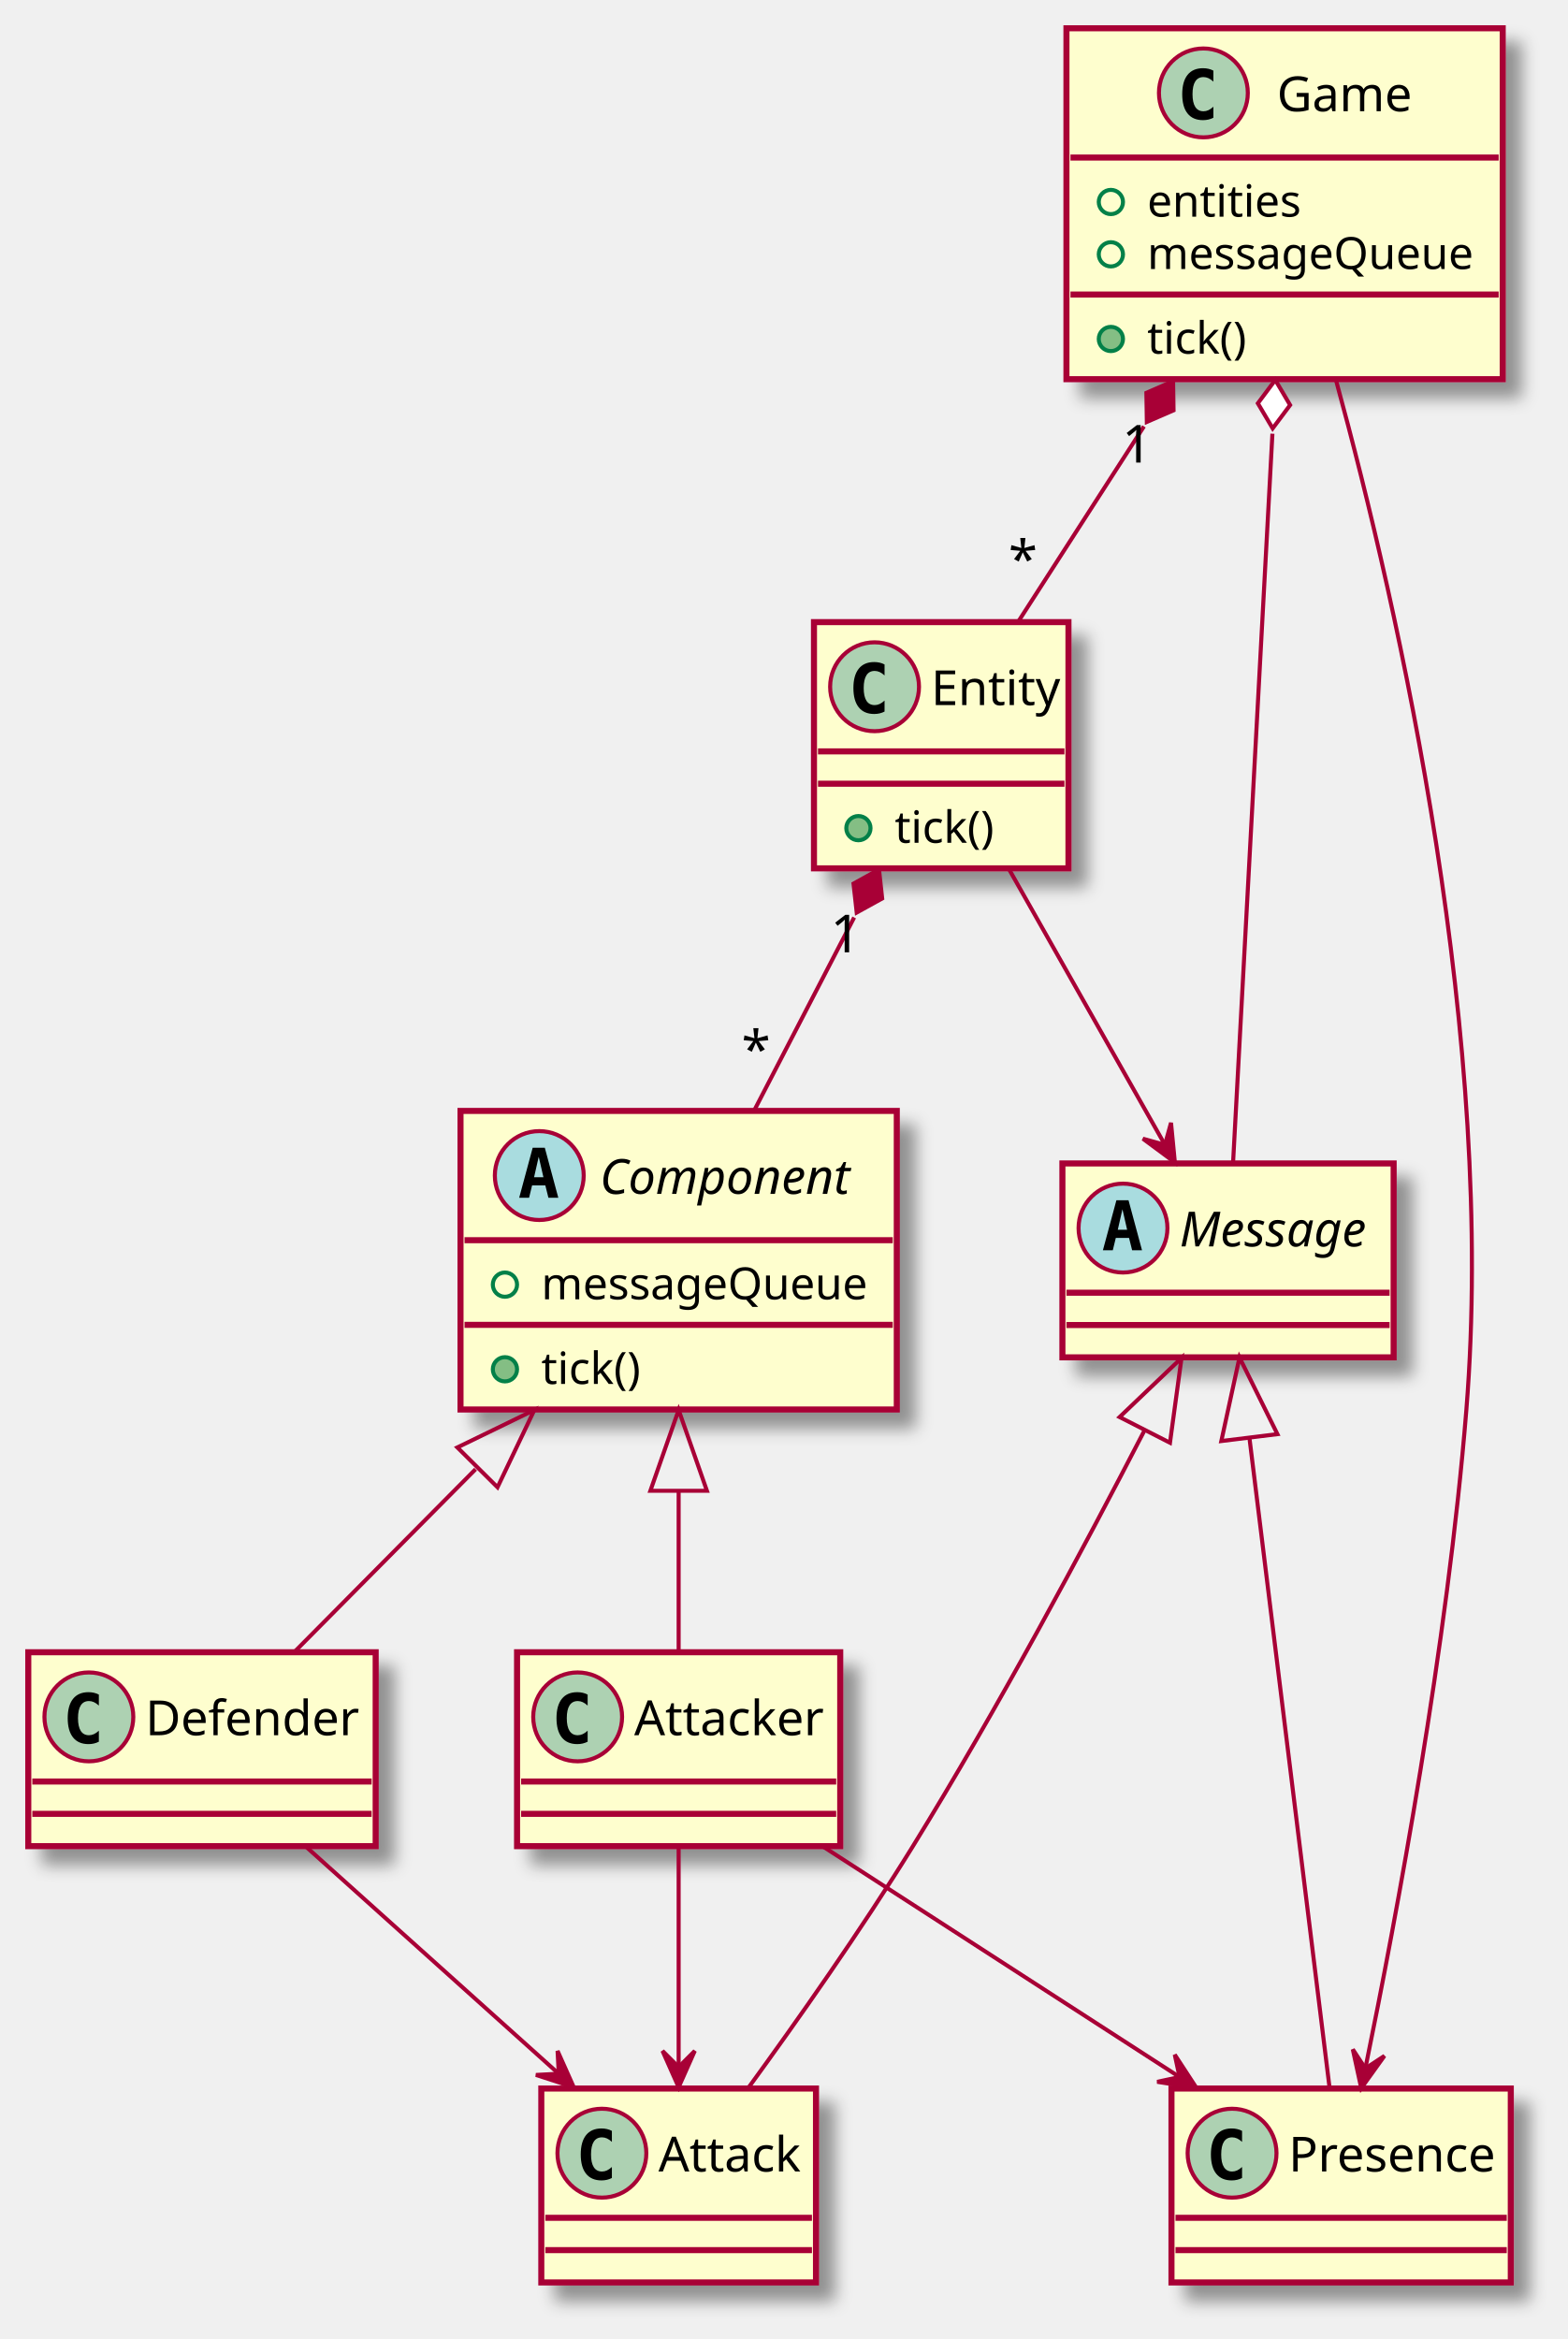
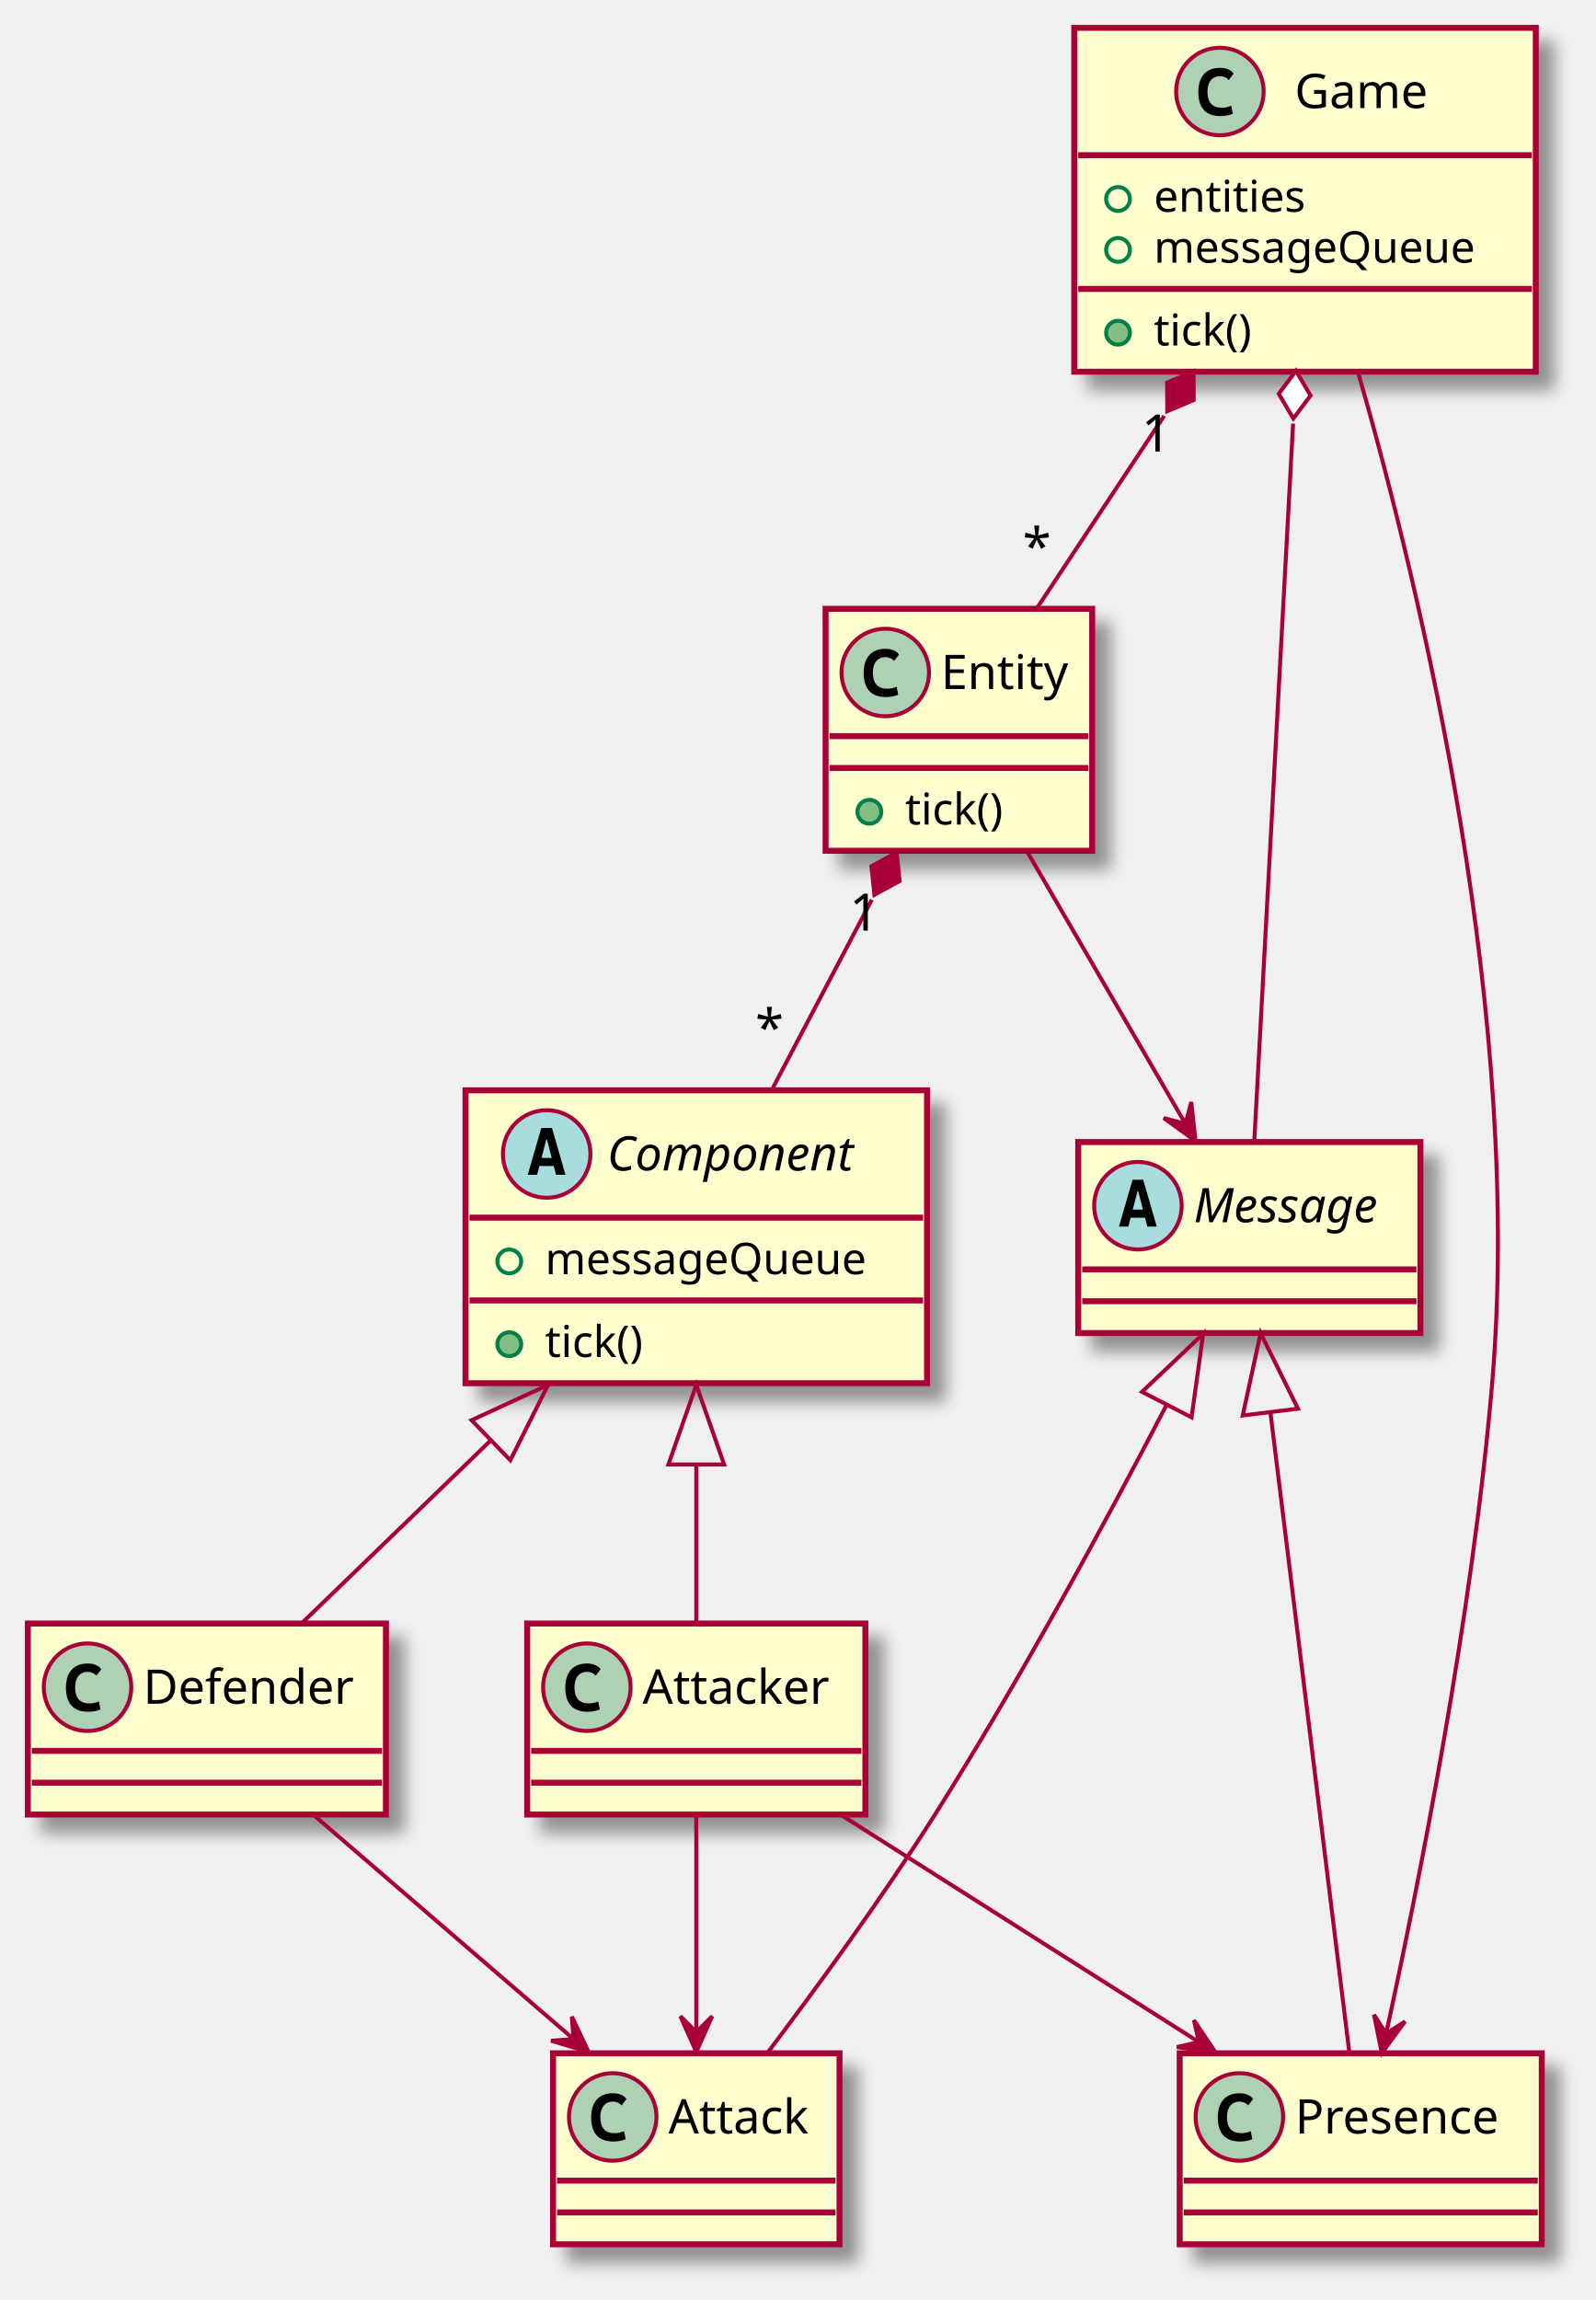
- <svg xmlns="http://www.w3.org/2000/svg" contentScriptType="application/ecmascript" contentStyleType="text/css" height="579px" preserveAspectRatio="none" style="width:388px;height:579px;background:#FFFFFF;" version="1.1" viewBox="0 0 388 579" width="388px" zoomAndPan="magnify">
+ <svg xmlns="http://www.w3.org/2000/svg" contentScriptType="application/ecmascript" contentStyleType="text/css" height="578px" preserveAspectRatio="none" style="width:401px;height:578px;" version="1.1" viewBox="0 0 401 578" width="401px" zoomAndPan="magnify">
  <defs>
    <filter height="300%" id="f1jtfks5a84w21" width="300%" x="-1" y="-1">
      <feGaussianBlur result="blurOut" stdDeviation="2.0" />
      <feColorMatrix in="blurOut" result="blurOut2" type="matrix" values="0 0 0 0 0 0 0 0 0 0 0 0 0 0 0 0 0 0 .4 0" />
      <feOffset dx="4.0" dy="4.0" in="blurOut2" result="blurOut3" />
      <feBlend in="SourceGraphic" in2="blurOut3" mode="normal" />
    </filter>
  </defs>
  <g>
-     <rect codeLine="1" fill="#FEFECE" filter="url(#f1jtfks5a84w21)" height="60.955" id="Entity" style="stroke:#A80036;stroke-width:1.5;" width="63" x="201.5" y="154" />
-     <ellipse cx="216.5" cy="170" fill="#ADD1B2" rx="11" ry="11" style="stroke:#A80036;stroke-width:1.0;" />
-     <path d="M218.973,176.143 Q218.392,176.442 217.753,176.591 Q217.114,176.741 216.408,176.741 Q213.901,176.741 212.582,175.089 Q211.262,173.437 211.262,170.316 Q211.262,167.186 212.582,165.535 Q213.901,163.883 216.408,163.883 Q217.114,163.883 217.761,164.032 Q218.409,164.182 218.973,164.481 L218.973,167.203 Q218.342,166.622 217.749,166.352 Q217.155,166.083 216.524,166.083 Q215.18,166.083 214.495,167.149 Q213.81,168.216 213.81,170.316 Q213.81,172.408 214.495,173.474 Q215.18,174.541 216.524,174.541 Q217.155,174.541 217.749,174.271 Q218.342,174.001 218.973,173.42 Z " fill="#000000" />
-     <text fill="#000000" font-family="sans-serif" font-size="12" lengthAdjust="spacing" textLength="31" x="230.5" y="174.535">Entity</text>
-     <line style="stroke:#A80036;stroke-width:1.5;" x1="202.5" x2="263.5" y1="186" y2="186" />
-     <line style="stroke:#A80036;stroke-width:1.5;" x1="202.5" x2="263.5" y1="194" y2="194" />
-     <ellipse cx="212.5" cy="205" fill="#84BE84" rx="3" ry="3" style="stroke:#038048;stroke-width:1.0;" />
-     <text fill="#000000" font-family="sans-serif" font-size="11" lengthAdjust="spacing" textLength="27" x="221.5" y="208.635">tick()</text>
-     <rect codeLine="4" fill="#FEFECE" filter="url(#f1jtfks5a84w21)" height="73.91" id="Component" style="stroke:#A80036;stroke-width:1.5;" width="108" x="114" y="275" />
-     <ellipse cx="133.5" cy="291" fill="#A9DCDF" rx="11" ry="11" style="stroke:#A80036;stroke-width:1.0;" />
-     <path d="M133.363,286.348 L132.209,291.42 L134.525,291.42 Z M131.869,284.107 L134.866,284.107 L138.211,296.5 L135.762,296.5 L134.999,293.437 L131.72,293.437 L130.973,296.5 L128.524,296.5 Z " fill="#000000" />
-     <text fill="#000000" font-family="sans-serif" font-size="12" font-style="italic" lengthAdjust="spacing" textLength="66" x="148.5" y="295.535">Component</text>
-     <line style="stroke:#A80036;stroke-width:1.5;" x1="115" x2="221" y1="307" y2="307" />
-     <ellipse cx="125" cy="318" rx="3" ry="3" style="stroke:#038048;stroke-width:1.0;fill:none;" />
-     <text fill="#000000" font-family="sans-serif" font-size="11" lengthAdjust="spacing" textLength="82" x="134" y="321.635">messageQueue</text>
-     <line style="stroke:#A80036;stroke-width:1.5;" x1="115" x2="221" y1="327.955" y2="327.955" />
-     <ellipse cx="125" cy="338.955" fill="#84BE84" rx="3" ry="3" style="stroke:#038048;stroke-width:1.0;" />
-     <text fill="#000000" font-family="sans-serif" font-size="11" lengthAdjust="spacing" textLength="27" x="134" y="342.59">tick()</text>
-     <rect codeLine="9" fill="#FEFECE" filter="url(#f1jtfks5a84w21)" height="86.865" id="Game" style="stroke:#A80036;stroke-width:1.5;" width="108" x="264" y="7" />
-     <ellipse cx="297.9" cy="23" fill="#ADD1B2" rx="11" ry="11" style="stroke:#A80036;stroke-width:1.0;" />
-     <path d="M300.373,29.143 Q299.792,29.442 299.153,29.591 Q298.514,29.741 297.808,29.741 Q295.301,29.741 293.981,28.089 Q292.662,26.437 292.662,23.316 Q292.662,20.186 293.981,18.535 Q295.301,16.883 297.808,16.883 Q298.514,16.883 299.161,17.032 Q299.809,17.182 300.373,17.48 L300.373,20.203 Q299.742,19.622 299.149,19.352 Q298.555,19.082 297.924,19.082 Q296.58,19.082 295.895,20.149 Q295.21,21.216 295.21,23.316 Q295.21,25.408 295.895,26.474 Q296.58,27.541 297.924,27.541 Q298.555,27.541 299.149,27.271 Q299.742,27.002 300.373,26.42 Z " fill="#000000" />
-     <text fill="#000000" font-family="sans-serif" font-size="12" lengthAdjust="spacing" textLength="34" x="316.1" y="27.535">Game</text>
-     <line style="stroke:#A80036;stroke-width:1.5;" x1="265" x2="371" y1="39" y2="39" />
-     <ellipse cx="275" cy="50" rx="3" ry="3" style="stroke:#038048;stroke-width:1.0;fill:none;" />
-     <text fill="#000000" font-family="sans-serif" font-size="11" lengthAdjust="spacing" textLength="39" x="284" y="53.635">entities</text>
-     <ellipse cx="275" cy="62.955" rx="3" ry="3" style="stroke:#038048;stroke-width:1.0;fill:none;" />
-     <text fill="#000000" font-family="sans-serif" font-size="11" lengthAdjust="spacing" textLength="82" x="284" y="66.59">messageQueue</text>
-     <line style="stroke:#A80036;stroke-width:1.5;" x1="265" x2="371" y1="72.91" y2="72.91" />
-     <ellipse cx="275" cy="83.91" fill="#84BE84" rx="3" ry="3" style="stroke:#038048;stroke-width:1.0;" />
-     <text fill="#000000" font-family="sans-serif" font-size="11" lengthAdjust="spacing" textLength="27" x="284" y="87.545">tick()</text>
-     <rect fill="#FEFECE" filter="url(#f1jtfks5a84w21)" height="48" id="Attacker" style="stroke:#A80036;stroke-width:1.5;" width="80" x="128" y="409" />
-     <ellipse cx="143" cy="425" fill="#ADD1B2" rx="11" ry="11" style="stroke:#A80036;stroke-width:1.0;" />
-     <path d="M145.473,431.143 Q144.892,431.442 144.253,431.591 Q143.614,431.741 142.908,431.741 Q140.401,431.741 139.082,430.089 Q137.762,428.437 137.762,425.316 Q137.762,422.187 139.082,420.535 Q140.401,418.883 142.908,418.883 Q143.614,418.883 144.261,419.032 Q144.909,419.182 145.473,419.481 L145.473,422.203 Q144.842,421.622 144.249,421.352 Q143.655,421.082 143.024,421.082 Q141.68,421.082 140.995,422.149 Q140.31,423.216 140.31,425.316 Q140.31,427.408 140.995,428.474 Q141.68,429.541 143.024,429.541 Q143.655,429.541 144.249,429.271 Q144.842,429.002 145.473,428.42 Z " fill="#000000" />
-     <text fill="#000000" font-family="sans-serif" font-size="12" lengthAdjust="spacing" textLength="48" x="157" y="429.535">Attacker</text>
-     <line style="stroke:#A80036;stroke-width:1.5;" x1="129" x2="207" y1="441" y2="441" />
-     <line style="stroke:#A80036;stroke-width:1.5;" x1="129" x2="207" y1="449" y2="449" />
-     <rect fill="#FEFECE" filter="url(#f1jtfks5a84w21)" height="48" id="Defender" style="stroke:#A80036;stroke-width:1.5;" width="86" x="7" y="409" />
-     <ellipse cx="22" cy="425" fill="#ADD1B2" rx="11" ry="11" style="stroke:#A80036;stroke-width:1.0;" />
-     <path d="M24.473,431.143 Q23.892,431.442 23.253,431.591 Q22.614,431.741 21.908,431.741 Q19.401,431.741 18.081,430.089 Q16.762,428.437 16.762,425.316 Q16.762,422.187 18.081,420.535 Q19.401,418.883 21.908,418.883 Q22.614,418.883 23.261,419.032 Q23.909,419.182 24.473,419.481 L24.473,422.203 Q23.842,421.622 23.249,421.352 Q22.655,421.082 22.024,421.082 Q20.68,421.082 19.995,422.149 Q19.31,423.216 19.31,425.316 Q19.31,427.408 19.995,428.474 Q20.68,429.541 22.024,429.541 Q22.655,429.541 23.249,429.271 Q23.842,429.002 24.473,428.42 Z " fill="#000000" />
-     <text fill="#000000" font-family="sans-serif" font-size="12" lengthAdjust="spacing" textLength="54" x="36" y="429.535">Defender</text>
-     <line style="stroke:#A80036;stroke-width:1.5;" x1="8" x2="92" y1="441" y2="441" />
-     <line style="stroke:#A80036;stroke-width:1.5;" x1="8" x2="92" y1="449" y2="449" />
-     <rect codeLine="20" fill="#FEFECE" filter="url(#f1jtfks5a84w21)" height="48" id="Message" style="stroke:#A80036;stroke-width:1.5;" width="82" x="263" y="288" />
-     <ellipse cx="278" cy="304" fill="#A9DCDF" rx="11" ry="11" style="stroke:#A80036;stroke-width:1.0;" />
-     <path d="M277.863,299.348 L276.709,304.42 L279.025,304.42 Z M276.369,297.107 L279.366,297.107 L282.711,309.5 L280.262,309.5 L279.498,306.437 L276.22,306.437 L275.473,309.5 L273.024,309.5 Z " fill="#000000" />
-     <text fill="#000000" font-family="sans-serif" font-size="12" font-style="italic" lengthAdjust="spacing" textLength="50" x="292" y="308.535">Message</text>
-     <line style="stroke:#A80036;stroke-width:1.5;" x1="264" x2="344" y1="320" y2="320" />
-     <line style="stroke:#A80036;stroke-width:1.5;" x1="264" x2="344" y1="328" y2="328" />
-     <rect fill="#FEFECE" filter="url(#f1jtfks5a84w21)" height="48" id="Attack" style="stroke:#A80036;stroke-width:1.5;" width="68" x="134" y="517" />
-     <ellipse cx="149" cy="533" fill="#ADD1B2" rx="11" ry="11" style="stroke:#A80036;stroke-width:1.0;" />
-     <path d="M151.473,539.143 Q150.892,539.442 150.253,539.591 Q149.614,539.741 148.908,539.741 Q146.401,539.741 145.082,538.089 Q143.762,536.437 143.762,533.316 Q143.762,530.187 145.082,528.535 Q146.401,526.883 148.908,526.883 Q149.614,526.883 150.261,527.032 Q150.909,527.182 151.473,527.481 L151.473,530.203 Q150.842,529.622 150.249,529.352 Q149.655,529.082 149.024,529.082 Q147.68,529.082 146.995,530.149 Q146.31,531.216 146.31,533.316 Q146.31,535.408 146.995,536.474 Q147.68,537.541 149.024,537.541 Q149.655,537.541 150.249,537.271 Q150.842,537.001 151.473,536.42 Z " fill="#000000" />
-     <text fill="#000000" font-family="sans-serif" font-size="12" lengthAdjust="spacing" textLength="36" x="163" y="537.535">Attack</text>
-     <line style="stroke:#A80036;stroke-width:1.5;" x1="135" x2="201" y1="549" y2="549" />
-     <line style="stroke:#A80036;stroke-width:1.5;" x1="135" x2="201" y1="557" y2="557" />
-     <rect fill="#FEFECE" filter="url(#f1jtfks5a84w21)" height="48" id="Presence" style="stroke:#A80036;stroke-width:1.5;" width="84" x="290" y="517" />
-     <ellipse cx="305" cy="533" fill="#ADD1B2" rx="11" ry="11" style="stroke:#A80036;stroke-width:1.0;" />
-     <path d="M307.473,539.143 Q306.892,539.442 306.253,539.591 Q305.614,539.741 304.908,539.741 Q302.401,539.741 301.082,538.089 Q299.762,536.437 299.762,533.316 Q299.762,530.187 301.082,528.535 Q302.401,526.883 304.908,526.883 Q305.614,526.883 306.261,527.032 Q306.909,527.182 307.473,527.481 L307.473,530.203 Q306.842,529.622 306.249,529.352 Q305.655,529.082 305.024,529.082 Q303.68,529.082 302.995,530.149 Q302.31,531.216 302.31,533.316 Q302.31,535.408 302.995,536.474 Q303.68,537.541 305.024,537.541 Q305.655,537.541 306.249,537.271 Q306.842,537.001 307.473,536.42 Z " fill="#000000" />
-     <text fill="#000000" font-family="sans-serif" font-size="12" lengthAdjust="spacing" textLength="52" x="319" y="537.535">Presence</text>
-     <line style="stroke:#A80036;stroke-width:1.5;" x1="291" x2="373" y1="549" y2="549" />
-     <line style="stroke:#A80036;stroke-width:1.5;" x1="291" x2="373" y1="557" y2="557" />
-     <path codeLine="14" d="M168,369.07 C168,383.12 168,397.43 168,408.85 " fill="none" id="Component-backto-Attacker" style="stroke:#A80036;stroke-width:1.0;" />
-     <polygon fill="none" points="161,369.03,168,349.03,175,369.03,161,369.03" style="stroke:#A80036;stroke-width:1.0;" />
-     <path codeLine="15" d="M117.73,363.69 C102.14,379.41 85.72,395.97 72.95,408.85 " fill="none" id="Component-backto-Defender" style="stroke:#A80036;stroke-width:1.0;" />
-     <polygon fill="none" points="113.22,358.3,132.28,349.03,123.16,368.16,113.22,358.3" style="stroke:#A80036;stroke-width:1.0;" />
-     <path codeLine="16" d="M314.99,107.36 C311.95,163.56 307.43,247.51 305.25,287.8 " fill="none" id="Game-backto-Message" style="stroke:#A80036;stroke-width:1.0;" />
-     <polygon fill="#FFFFFF" points="315.7,94.06,311.383,99.836,315.054,106.043,319.371,100.267,315.7,94.06" style="stroke:#A80036;stroke-width:1.0;" />
-     <path codeLine="17" d="M249.83,215.24 C261.49,235.86 276.92,263.13 288.33,283.29 " fill="none" id="Entity-to-Message" style="stroke:#A80036;stroke-width:1.0;" />
-     <polygon fill="#A80036" points="290.84,287.74,289.889,277.937,288.378,283.388,282.927,281.877,290.84,287.74" style="stroke:#A80036;stroke-width:1.0;" />
-     <path codeLine="18" d="M211.45,227.11 C203.47,242.52 194.49,259.86 186.77,274.76 " fill="none" id="Entity-backto-Component" style="stroke:#A80036;stroke-width:1.0;" />
-     <polygon fill="#A80036" points="217.6,215.24,211.287,218.725,212.076,225.893,218.389,222.408,217.6,215.24" style="stroke:#A80036;stroke-width:1.0;" />
-     <text fill="#000000" font-family="sans-serif" font-size="13" lengthAdjust="spacing" textLength="8" x="205.599" y="235.732">1</text>
-     <text fill="#000000" font-family="sans-serif" font-size="13" lengthAdjust="spacing" textLength="6" x="183.579" y="264.395">*</text>
-     <path codeLine="19" d="M283.19,105.55 C272.58,122.04 261.3,139.55 252.13,153.79 " fill="none" id="Game-backto-Entity" style="stroke:#A80036;stroke-width:1.0;" />
-     <polygon fill="#A80036" points="290.4,94.36,283.788,97.237,283.9,104.447,290.512,101.57,290.4,94.36" style="stroke:#A80036;stroke-width:1.0;" />
-     <text fill="#000000" font-family="sans-serif" font-size="13" lengthAdjust="spacing" textLength="8" x="277.759" y="114.505">1</text>
-     <text fill="#000000" font-family="sans-serif" font-size="13" lengthAdjust="spacing" textLength="6" x="249.658" y="143.039">*</text>
-     <path codeLine="22" d="M283.35,354.03 C268.28,383.23 246.91,423.13 226,457 C213.16,477.79 197.17,500.47 185.23,516.86 " fill="none" id="Message-backto-Attack" style="stroke:#A80036;stroke-width:1.0;" />
-     <polygon fill="none" points="277.16,350.78,292.49,336.15,289.63,357.14,277.16,350.78" style="stroke:#A80036;stroke-width:1.0;" />
-     <path codeLine="23" d="M309.32,356.1 C315.21,403.9 324.51,479.24 329.15,516.92 " fill="none" id="Message-backto-Presence" style="stroke:#A80036;stroke-width:1.0;" />
-     <polygon fill="none" points="302.34,356.72,306.84,336.02,316.23,355.01,302.34,356.72" style="stroke:#A80036;stroke-width:1.0;" />
-     <path codeLine="25" d="M330.74,94.14 C346.48,151.71 370.37,257.62 363,349 C358.3,407.25 345.68,474.52 338.07,511.66 " fill="none" id="Game-to-Presence" style="stroke:#A80036;stroke-width:1.0;" />
-     <polygon fill="#A80036" points="336.98,516.92,342.721,508.918,337.993,512.024,334.887,507.296,336.98,516.92" style="stroke:#A80036;stroke-width:1.0;" />
-     <path codeLine="26" d="M203.59,457 C229.61,473.82 264.93,496.65 291.94,514.11 " fill="none" id="Attacker-to-Presence" style="stroke:#A80036;stroke-width:1.0;" />
-     <polygon fill="#A80036" points="296.2,516.86,290.812,508.615,292.001,514.146,286.47,515.335,296.2,516.86" style="stroke:#A80036;stroke-width:1.0;" />
-     <path codeLine="27" d="M168,457 C168,473 168,494.45 168,511.53 " fill="none" id="Attacker-to-Attack" style="stroke:#A80036;stroke-width:1.0;" />
-     <polygon fill="#A80036" points="168,516.68,172,507.68,168,511.68,164,507.68,168,516.68" style="stroke:#A80036;stroke-width:1.0;" />
-     <path codeLine="28" d="M75.6,457 C94.03,473.55 118.94,495.93 138.25,513.28 " fill="none" id="Defender-to-Attack" style="stroke:#A80036;stroke-width:1.0;" />
-     <polygon fill="#A80036" points="142.04,516.68,138.026,507.686,138.323,513.335,132.674,513.633,142.04,516.68" style="stroke:#A80036;stroke-width:1.0;" />
+     <rect codeLine="1" fill="#FEFECE" filter="url(#f1jtfks5a84w21)" height="60.805" id="Entity" style="stroke:#A80036;stroke-width:1.5;" width="67" x="207.5" y="153" />
+     <ellipse cx="222.5" cy="169" fill="#ADD1B2" rx="11" ry="11" style="stroke:#A80036;stroke-width:1.0;" />
+     <path d="M222.703,175.172 C223.75,175.172 224.766,174.984 225.75,174.594 L225.359,172.578 C224.578,172.906 223.812,173.078 222.984,173.078 C220.594,173.078 219.375,171.719 219.375,169 C219.375,166.547 220.625,165.141 222.531,165.141 C223.422,165.141 224.234,165.5 224.719,166.109 L225.953,164.5 C225.328,163.562 224.078,163.047 222.516,163.047 C219.047,163.047 217.078,165.25 217.078,169.094 C217.078,173.141 218.969,175.172 222.703,175.172 Z " fill="#000000" />
+     <text fill="#000000" font-family="sans-serif" font-size="12" lengthAdjust="spacing" textLength="35" x="236.5" y="173.154">Entity</text>
+     <line style="stroke:#A80036;stroke-width:1.5;" x1="208.5" x2="273.5" y1="185" y2="185" />
+     <line style="stroke:#A80036;stroke-width:1.5;" x1="208.5" x2="273.5" y1="193" y2="193" />
+     <ellipse cx="218.5" cy="204" fill="#84BE84" rx="3" ry="3" style="stroke:#038048;stroke-width:1.0;" />
+     <text fill="#000000" font-family="sans-serif" font-size="11" lengthAdjust="spacing" textLength="27" x="227.5" y="207.21">tick()</text>
+     <rect codeLine="4" fill="#FEFECE" filter="url(#f1jtfks5a84w21)" height="73.609" id="Component" style="stroke:#A80036;stroke-width:1.5;" width="116" x="117" y="274" />
+     <ellipse cx="137.4" cy="290" fill="#A9DCDF" rx="11" ry="11" style="stroke:#A80036;stroke-width:1.0;" />
+     <path d="M132.634,295.25 L134.994,295.25 L135.572,293.016 L139.181,293.016 L139.759,295.25 L142.134,295.25 L138.728,283.469 L136.041,283.469 L132.634,295.25 Z M136.103,290.984 L137.306,286.344 L137.463,286.344 L138.666,290.984 L136.103,290.984 Z " fill="#000000" />
+     <text fill="#000000" font-family="sans-serif" font-size="12" font-style="italic" lengthAdjust="spacing" textLength="72" x="152.6" y="294.154">Component</text>
+     <line style="stroke:#A80036;stroke-width:1.5;" x1="118" x2="232" y1="306" y2="306" />
+     <ellipse cx="128" cy="317" fill="none" rx="3" ry="3" style="stroke:#038048;stroke-width:1.0;" />
+     <text fill="#000000" font-family="sans-serif" font-size="11" lengthAdjust="spacing" textLength="90" x="137" y="320.21">messageQueue</text>
+     <line style="stroke:#A80036;stroke-width:1.5;" x1="118" x2="232" y1="326.805" y2="326.805" />
+     <ellipse cx="128" cy="337.805" fill="#84BE84" rx="3" ry="3" style="stroke:#038048;stroke-width:1.0;" />
+     <text fill="#000000" font-family="sans-serif" font-size="11" lengthAdjust="spacing" textLength="27" x="137" y="341.015">tick()</text>
+     <rect codeLine="9" fill="#FEFECE" filter="url(#f1jtfks5a84w21)" height="86.414" id="Game" style="stroke:#A80036;stroke-width:1.5;" width="116" x="270" y="7" />
+     <ellipse cx="306.6" cy="23" fill="#ADD1B2" rx="11" ry="11" style="stroke:#A80036;stroke-width:1.0;" />
+     <path d="M306.803,29.172 C307.85,29.172 308.866,28.984 309.85,28.594 L309.459,26.578 C308.678,26.906 307.913,27.078 307.084,27.078 C304.694,27.078 303.475,25.719 303.475,23 C303.475,20.547 304.725,19.141 306.631,19.141 C307.522,19.141 308.334,19.5 308.819,20.109 L310.053,18.5 C309.428,17.562 308.178,17.047 306.616,17.047 C303.147,17.047 301.178,19.25 301.178,23.094 C301.178,27.141 303.069,29.172 306.803,29.172 Z " fill="#000000" />
+     <text fill="#000000" font-family="sans-serif" font-size="12" lengthAdjust="spacing" textLength="36" x="325.4" y="27.154">Game</text>
+     <line style="stroke:#A80036;stroke-width:1.5;" x1="271" x2="385" y1="39" y2="39" />
+     <ellipse cx="281" cy="50" fill="none" rx="3" ry="3" style="stroke:#038048;stroke-width:1.0;" />
+     <text fill="#000000" font-family="sans-serif" font-size="11" lengthAdjust="spacing" textLength="42" x="290" y="53.21">entities</text>
+     <ellipse cx="281" cy="62.805" fill="none" rx="3" ry="3" style="stroke:#038048;stroke-width:1.0;" />
+     <text fill="#000000" font-family="sans-serif" font-size="11" lengthAdjust="spacing" textLength="90" x="290" y="66.015">messageQueue</text>
+     <line style="stroke:#A80036;stroke-width:1.5;" x1="271" x2="385" y1="72.609" y2="72.609" />
+     <ellipse cx="281" cy="83.609" fill="#84BE84" rx="3" ry="3" style="stroke:#038048;stroke-width:1.0;" />
+     <text fill="#000000" font-family="sans-serif" font-size="11" lengthAdjust="spacing" textLength="27" x="290" y="86.82">tick()</text>
+     <rect fill="#FEFECE" filter="url(#f1jtfks5a84w21)" height="48" id="Attacker" style="stroke:#A80036;stroke-width:1.5;" width="85" x="132.5" y="408" />
+     <ellipse cx="147.5" cy="424" fill="#ADD1B2" rx="11" ry="11" style="stroke:#A80036;stroke-width:1.0;" />
+     <path d="M147.703,430.172 C148.75,430.172 149.766,429.984 150.75,429.594 L150.359,427.578 C149.578,427.906 148.812,428.078 147.984,428.078 C145.594,428.078 144.375,426.719 144.375,424 C144.375,421.547 145.625,420.141 147.531,420.141 C148.422,420.141 149.234,420.5 149.719,421.109 L150.953,419.5 C150.328,418.562 149.078,418.047 147.516,418.047 C144.047,418.047 142.078,420.25 142.078,424.094 C142.078,428.141 143.969,430.172 147.703,430.172 Z " fill="#000000" />
+     <text fill="#000000" font-family="sans-serif" font-size="12" lengthAdjust="spacing" textLength="53" x="161.5" y="428.154">Attacker</text>
+     <line style="stroke:#A80036;stroke-width:1.5;" x1="133.5" x2="216.5" y1="440" y2="440" />
+     <line style="stroke:#A80036;stroke-width:1.5;" x1="133.5" x2="216.5" y1="448" y2="448" />
+     <rect fill="#FEFECE" filter="url(#f1jtfks5a84w21)" height="48" id="Defender" style="stroke:#A80036;stroke-width:1.5;" width="90" x="7" y="408" />
+     <ellipse cx="22" cy="424" fill="#ADD1B2" rx="11" ry="11" style="stroke:#A80036;stroke-width:1.0;" />
+     <path d="M22.203,430.172 C23.25,430.172 24.266,429.984 25.25,429.594 L24.859,427.578 C24.078,427.906 23.312,428.078 22.484,428.078 C20.094,428.078 18.875,426.719 18.875,424 C18.875,421.547 20.125,420.141 22.031,420.141 C22.922,420.141 23.734,420.5 24.219,421.109 L25.453,419.5 C24.828,418.562 23.578,418.047 22.016,418.047 C18.547,418.047 16.578,420.25 16.578,424.094 C16.578,428.141 18.469,430.172 22.203,430.172 Z " fill="#000000" />
+     <text fill="#000000" font-family="sans-serif" font-size="12" lengthAdjust="spacing" textLength="58" x="36" y="428.154">Defender</text>
+     <line style="stroke:#A80036;stroke-width:1.5;" x1="8" x2="96" y1="440" y2="440" />
+     <line style="stroke:#A80036;stroke-width:1.5;" x1="8" x2="96" y1="448" y2="448" />
+     <rect codeLine="20" fill="#FEFECE" filter="url(#f1jtfks5a84w21)" height="48" id="Message" style="stroke:#A80036;stroke-width:1.5;" width="86" x="271" y="287" />
+     <ellipse cx="286" cy="303" fill="#A9DCDF" rx="11" ry="11" style="stroke:#A80036;stroke-width:1.0;" />
+     <path d="M281.234,308.25 L283.594,308.25 L284.172,306.016 L287.781,306.016 L288.359,308.25 L290.734,308.25 L287.328,296.469 L284.641,296.469 L281.234,308.25 Z M284.703,303.984 L285.906,299.344 L286.062,299.344 L287.266,303.984 L284.703,303.984 Z " fill="#000000" />
+     <text fill="#000000" font-family="sans-serif" font-size="12" font-style="italic" lengthAdjust="spacing" textLength="54" x="300" y="307.154">Message</text>
+     <line style="stroke:#A80036;stroke-width:1.5;" x1="272" x2="356" y1="319" y2="319" />
+     <line style="stroke:#A80036;stroke-width:1.5;" x1="272" x2="356" y1="327" y2="327" />
+     <rect fill="#FEFECE" filter="url(#f1jtfks5a84w21)" height="48" id="Attack" style="stroke:#A80036;stroke-width:1.5;" width="72" x="139" y="516" />
+     <ellipse cx="154" cy="532" fill="#ADD1B2" rx="11" ry="11" style="stroke:#A80036;stroke-width:1.0;" />
+     <path d="M154.203,538.172 C155.25,538.172 156.266,537.984 157.25,537.594 L156.859,535.578 C156.078,535.906 155.312,536.078 154.484,536.078 C152.094,536.078 150.875,534.719 150.875,532 C150.875,529.547 152.125,528.141 154.031,528.141 C154.922,528.141 155.734,528.5 156.219,529.109 L157.453,527.5 C156.828,526.562 155.578,526.047 154.016,526.047 C150.547,526.047 148.578,528.25 148.578,532.094 C148.578,536.141 150.469,538.172 154.203,538.172 Z " fill="#000000" />
+     <text fill="#000000" font-family="sans-serif" font-size="12" lengthAdjust="spacing" textLength="40" x="168" y="536.154">Attack</text>
+     <line style="stroke:#A80036;stroke-width:1.5;" x1="140" x2="210" y1="548" y2="548" />
+     <line style="stroke:#A80036;stroke-width:1.5;" x1="140" x2="210" y1="556" y2="556" />
+     <rect fill="#FEFECE" filter="url(#f1jtfks5a84w21)" height="48" id="Presence" style="stroke:#A80036;stroke-width:1.5;" width="91" x="296.5" y="516" />
+     <ellipse cx="311.5" cy="532" fill="#ADD1B2" rx="11" ry="11" style="stroke:#A80036;stroke-width:1.0;" />
+     <path d="M311.703,538.172 C312.75,538.172 313.766,537.984 314.75,537.594 L314.359,535.578 C313.578,535.906 312.812,536.078 311.984,536.078 C309.594,536.078 308.375,534.719 308.375,532 C308.375,529.547 309.625,528.141 311.531,528.141 C312.422,528.141 313.234,528.5 313.719,529.109 L314.953,527.5 C314.328,526.562 313.078,526.047 311.516,526.047 C308.047,526.047 306.078,528.25 306.078,532.094 C306.078,536.141 307.969,538.172 311.703,538.172 Z " fill="#000000" />
+     <text fill="#000000" font-family="sans-serif" font-size="12" lengthAdjust="spacing" textLength="59" x="325.5" y="536.154">Presence</text>
+     <line style="stroke:#A80036;stroke-width:1.5;" x1="297.5" x2="386.5" y1="548" y2="548" />
+     <line style="stroke:#A80036;stroke-width:1.5;" x1="297.5" x2="386.5" y1="556" y2="556" />
+     <path codeLine="14" d="M175,368.07 C175,382.12 175,396.43 175,407.85 " fill="none" id="Component-backto-Attacker" style="stroke:#A80036;stroke-width:1.0;" />
+     <polygon fill="none" points="168,368.03,175,348.03,182,368.03,168,368.03" style="stroke:#A80036;stroke-width:1.0;" />
+     <path codeLine="15" d="M123.35,361.97 C106.88,377.9 89.44,394.77 75.93,407.85 " fill="none" id="Component-backto-Defender" style="stroke:#A80036;stroke-width:1.0;" />
+     <polygon fill="none" points="118.52,356.9,137.76,348.03,128.26,366.96,118.52,356.9" style="stroke:#A80036;stroke-width:1.0;" />
+     <path codeLine="16" d="M325,106.45 C321.97,162.52 317.43,246.48 315.25,286.78 " fill="none" id="Game-backto-Message" style="stroke:#A80036;stroke-width:1.0;" />
+     <polygon fill="#FFFFFF" points="325.72,93.19,321.397,98.961,325.061,105.172,329.384,99.401,325.72,93.19" style="stroke:#A80036;stroke-width:1.0;" />
+     <path codeLine="17" d="M258.3,214.24 C270.29,234.86 286.16,262.13 297.88,282.29 " fill="none" id="Entity-to-Message" style="stroke:#A80036;stroke-width:1.0;" />
+     <polygon fill="#A80036" points="300.47,286.74,299.408,276.949,297.959,282.416,292.491,280.967,300.47,286.74" style="stroke:#A80036;stroke-width:1.0;" />
+     <path codeLine="18" d="M219.12,226.11 C211.01,241.52 201.9,258.86 194.06,273.76 " fill="none" id="Entity-backto-Component" style="stroke:#A80036;stroke-width:1.0;" />
+     <polygon fill="#A80036" points="225.36,214.24,219.027,217.688,219.773,224.86,226.107,221.412,225.36,214.24" style="stroke:#A80036;stroke-width:1.0;" />
+     <text fill="#000000" font-family="sans-serif" font-size="13" lengthAdjust="spacing" textLength="8" x="213.493" y="233.868">1</text>
+     <text fill="#000000" font-family="sans-serif" font-size="13" lengthAdjust="spacing" textLength="7" x="189.832" y="262.904">*</text>
+     <path codeLine="19" d="M292.6,104.5 C281.71,120.96 270.12,138.48 260.69,152.74 " fill="none" id="Game-backto-Entity" style="stroke:#A80036;stroke-width:1.0;" />
+     <polygon fill="#A80036" points="299.99,93.33,293.344,96.128,293.37,103.339,300.016,100.541,299.99,93.33" style="stroke:#A80036;stroke-width:1.0;" />
+     <text fill="#000000" font-family="sans-serif" font-size="13" lengthAdjust="spacing" textLength="8" x="286.888" y="113.475">1</text>
+     <text fill="#000000" font-family="sans-serif" font-size="13" lengthAdjust="spacing" textLength="7" x="257.029" y="141.95">*</text>
+     <path codeLine="22" d="M293.18,353.11 C277.97,382.35 256.34,422.26 235,456 C221.79,476.89 205.24,499.56 192.87,515.93 " fill="none" id="Message-backto-Attack" style="stroke:#A80036;stroke-width:1.0;" />
+     <polygon fill="none" points="287.03,349.78,302.4,335.2,299.48,356.19,287.03,349.78" style="stroke:#A80036;stroke-width:1.0;" />
+     <path codeLine="23" d="M319.32,355.1 C325.21,402.9 334.51,478.24 339.15,515.92 " fill="none" id="Message-backto-Presence" style="stroke:#A80036;stroke-width:1.0;" />
+     <polygon fill="none" points="312.34,355.72,316.84,335.02,326.23,354.01,312.34,355.72" style="stroke:#A80036;stroke-width:1.0;" />
+     <path codeLine="25" d="M341.2,93.06 C357.69,150.41 382.85,256.46 375,348 C370,406.32 356.56,473.57 348.46,510.69 " fill="none" id="Game-to-Presence" style="stroke:#A80036;stroke-width:1.0;" />
+     <polygon fill="#A80036" points="347.3,515.94,353.14,508.009,348.374,511.057,345.327,506.291,347.3,515.94" style="stroke:#A80036;stroke-width:1.0;" />
+     <path codeLine="26" d="M211.24,456 C237.73,472.82 273.7,495.65 301.21,513.11 " fill="none" id="Attacker-to-Presence" style="stroke:#A80036;stroke-width:1.0;" />
+     <polygon fill="#A80036" points="305.55,515.86,300.078,507.671,301.323,513.189,295.805,514.435,305.55,515.86" style="stroke:#A80036;stroke-width:1.0;" />
+     <path codeLine="27" d="M175,456 C175,472 175,493.45 175,510.53 " fill="none" id="Attacker-to-Attack" style="stroke:#A80036;stroke-width:1.0;" />
+     <polygon fill="#A80036" points="175,515.68,179,506.68,175,510.68,171,506.68,175,515.68" style="stroke:#A80036;stroke-width:1.0;" />
+     <path codeLine="28" d="M78.69,456 C97.9,472.55 123.86,494.93 143.99,512.28 " fill="none" id="Defender-to-Attack" style="stroke:#A80036;stroke-width:1.0;" />
+     <polygon fill="#A80036" points="147.94,515.68,143.726,506.778,144.15,512.419,138.509,512.842,147.94,515.68" style="stroke:#A80036;stroke-width:1.0;" />
  </g>
</svg>
